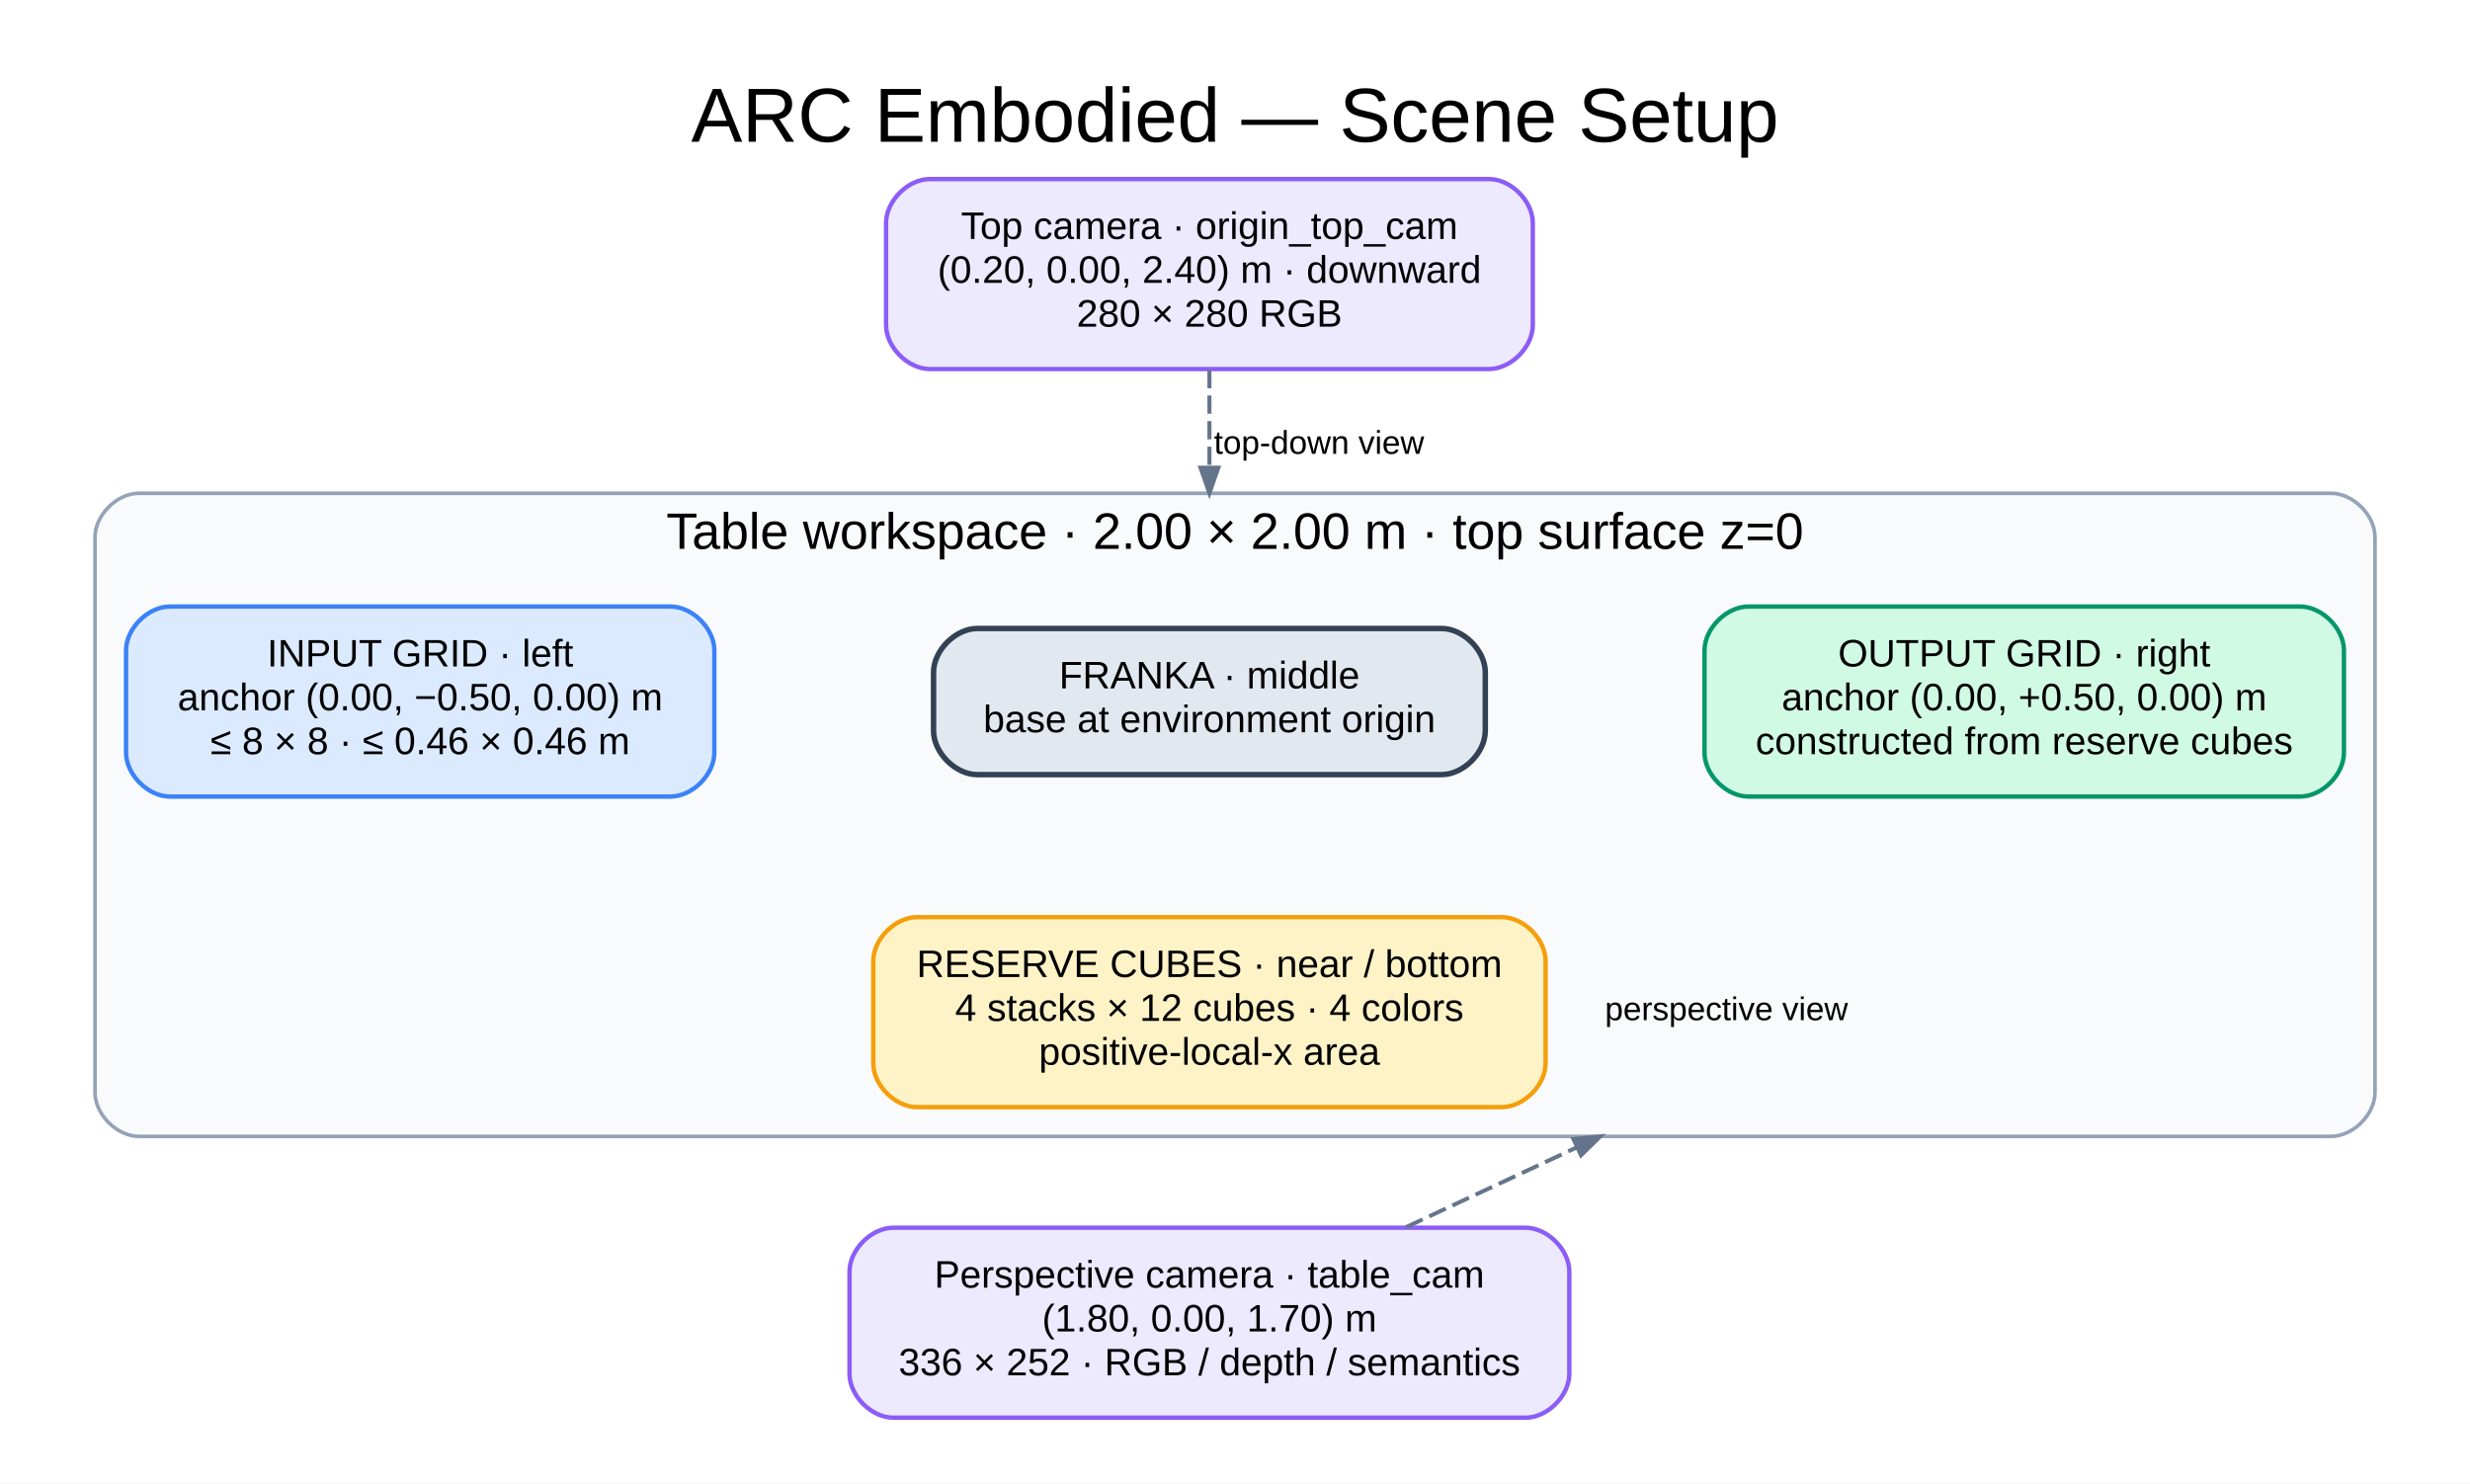
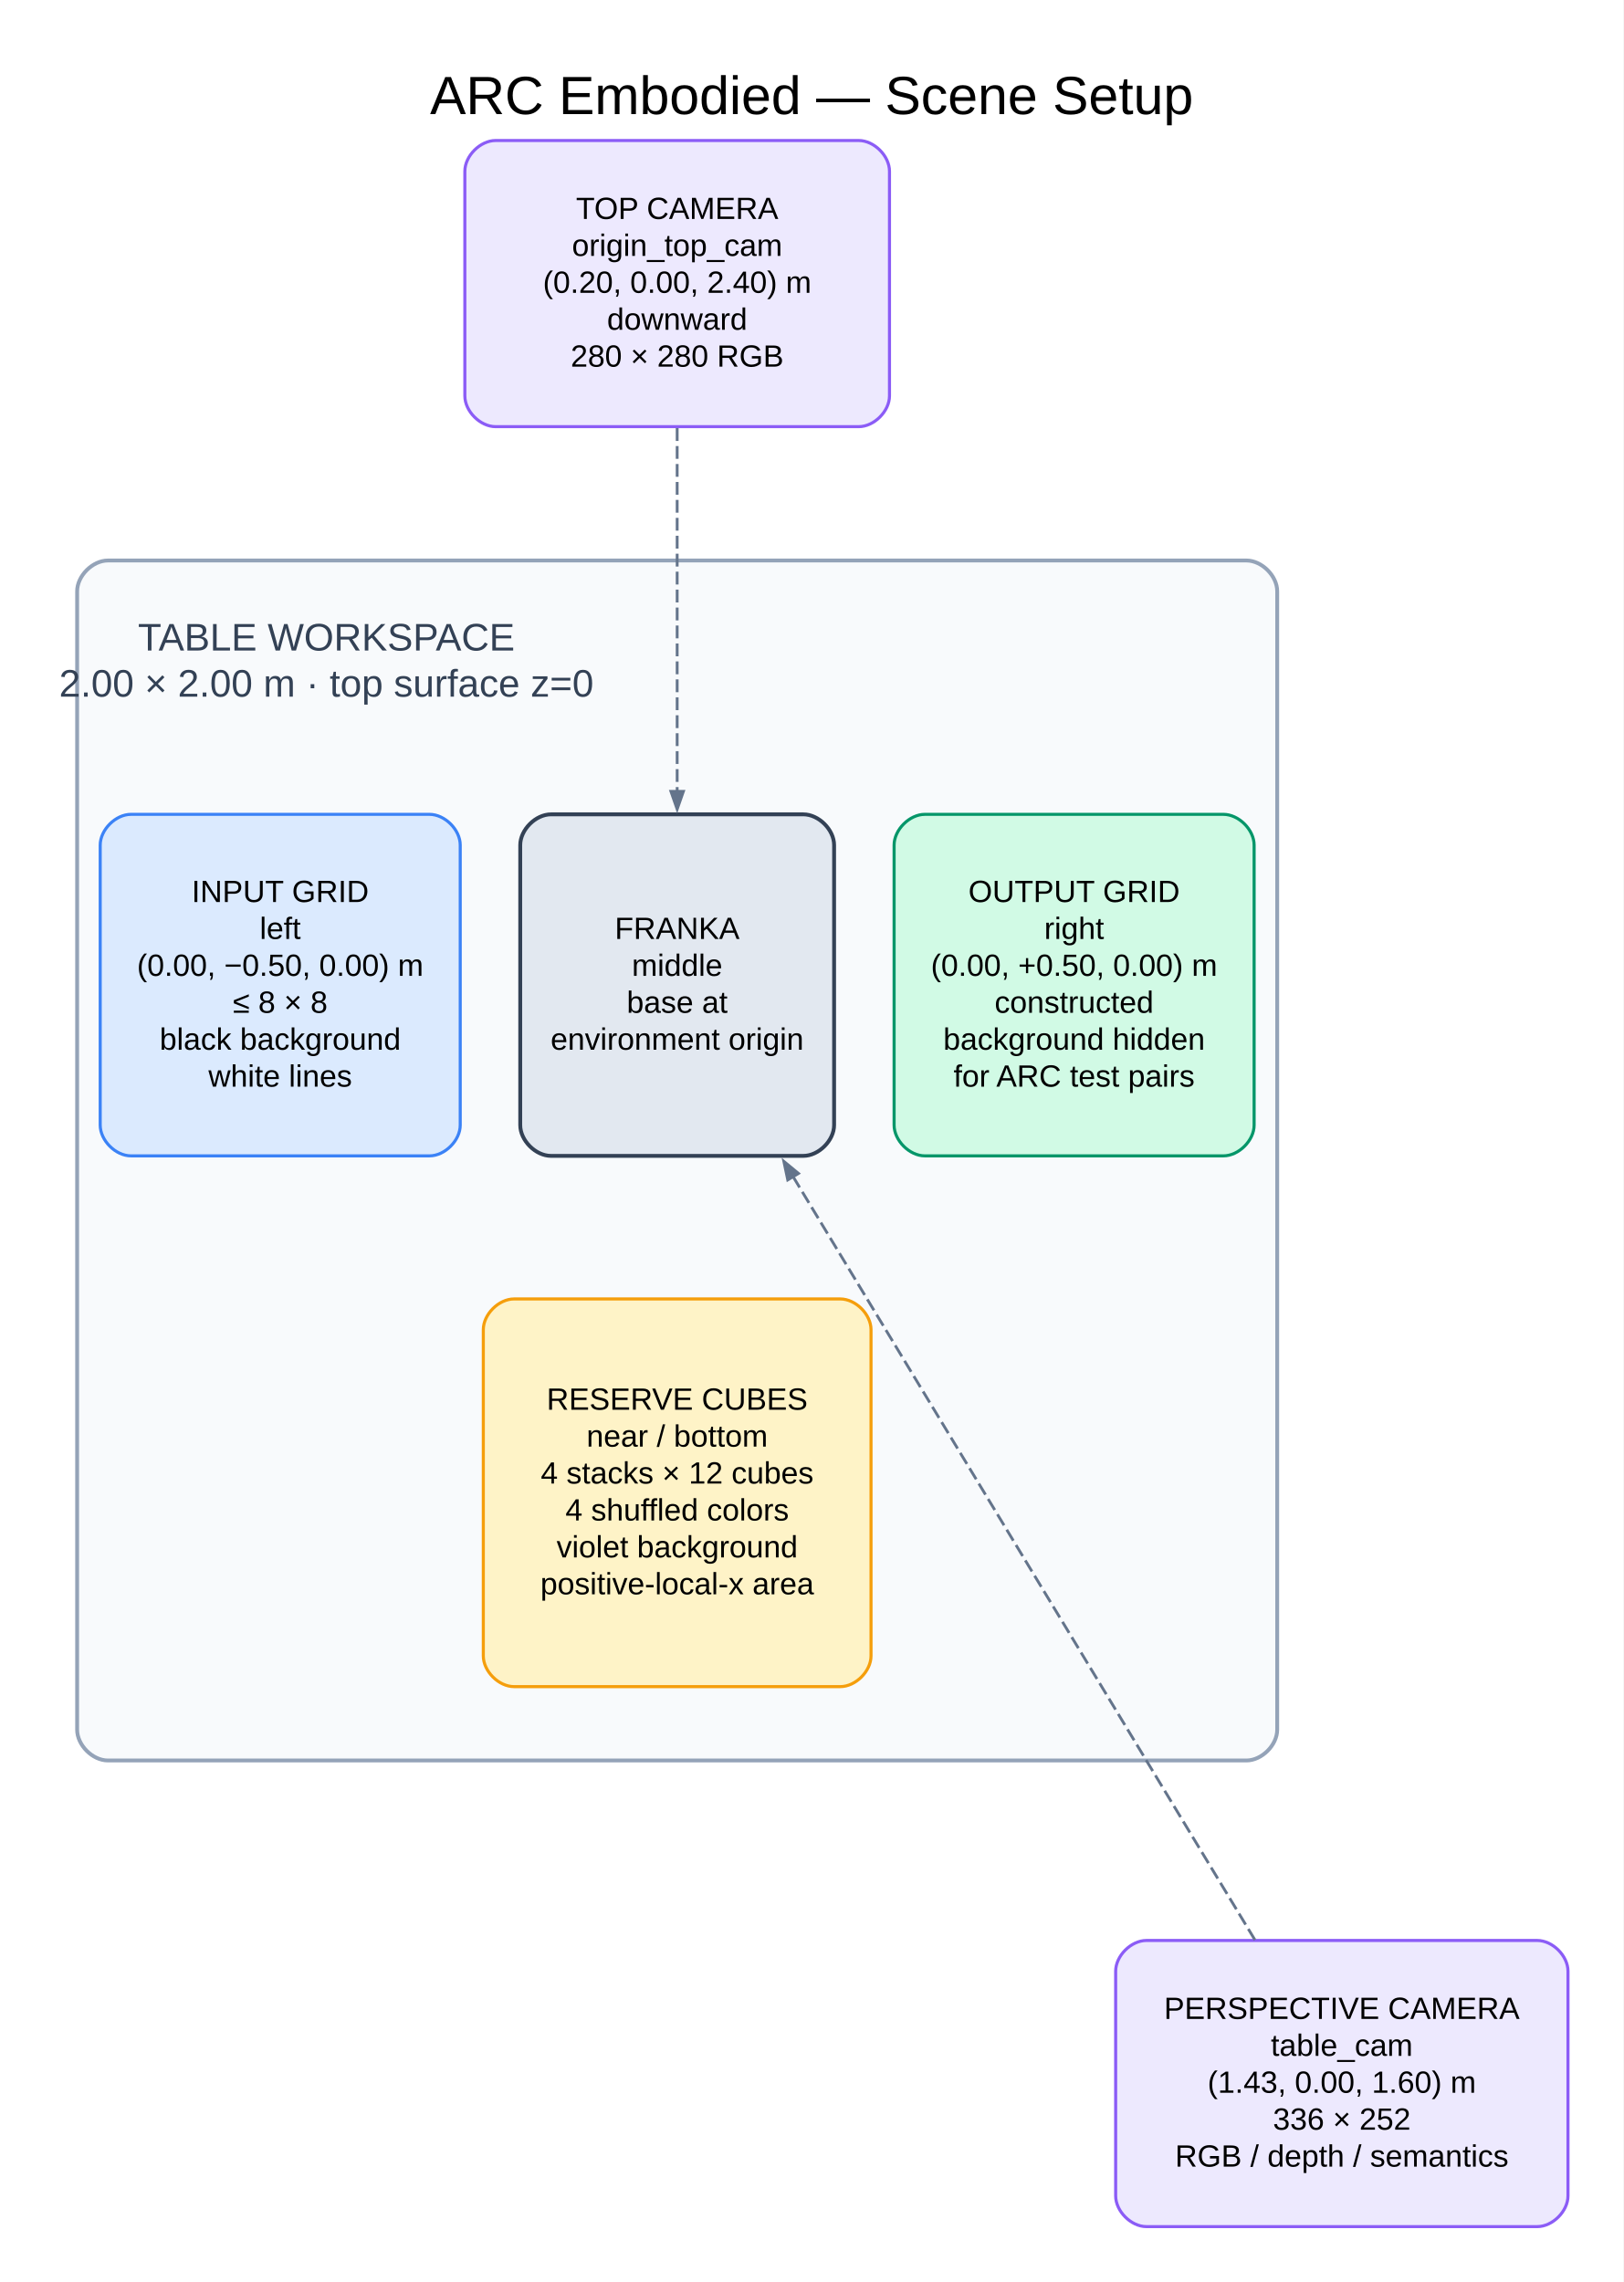
- <svg xmlns="http://www.w3.org/2000/svg" width="676pt" height="406pt" viewBox="0.00 0.00 676.00 406.00">
-   <g id="graph0" class="graph" transform="scale(1 1) rotate(0) translate(18 388)">
-     <polygon fill="white" stroke="transparent" points="-18,18 -18,-388 658,-388 658,18 -18,18" />
-     <text text-anchor="middle" x="320" y="-349.2" font-family="Arial" font-size="21.00">ARC Embodied — Scene Setup</text>
-     <g id="clust1" class="cluster">
-       <path fill="#f8fafc" stroke="#94a3b8" d="M20,-77C20,-77 620,-77 620,-77 626,-77 632,-83 632,-89 632,-89 632,-241 632,-241 632,-247 626,-253 620,-253 620,-253 20,-253 20,-253 14,-253 8,-247 8,-241 8,-241 8,-89 8,-89 8,-83 14,-77 20,-77" />
-       <text text-anchor="middle" x="320" y="-237.8" font-family="Arial" font-size="14.00">Table workspace · 2.00 × 2.00 m · top surface z=0</text>
+ <svg xmlns="http://www.w3.org/2000/svg" width="633pt" height="890pt" viewBox="0.00 0.00 633.00 890.00">
+   <g id="graph0" class="graph" transform="scale(1 1) rotate(0) translate(21.6 868.4)">
+     <polygon fill="white" stroke="none" points="-21.6,21.6 -21.6,-868.4 611.48,-868.4 611.48,21.6 -21.6,21.6" />
+     <text xml:space="preserve" text-anchor="middle" x="294.94" y="-823.9" font-family="Arial" font-size="21.00">ARC Embodied — Scene Setup</text>
+     <g id="node1" class="node">
+       <path fill="#f8fafc" stroke="#94a3b8" stroke-width="1.5" d="M464.48,-649.8C464.48,-649.8 20.48,-649.8 20.48,-649.8 14.48,-649.8 8.48,-643.8 8.48,-637.8 8.48,-637.8 8.48,-193.8 8.48,-193.8 8.48,-187.8 14.48,-181.8 20.48,-181.8 20.48,-181.8 464.48,-181.8 464.48,-181.8 470.48,-181.8 476.48,-187.8 476.48,-193.8 476.48,-193.8 476.48,-637.8 476.48,-637.8 476.48,-643.8 470.48,-649.8 464.48,-649.8" />
    </g>
-     <g id="node1" class="node">
-       <path fill="#ede9fe" stroke="#8b5cf6" stroke-width="1.2" d="M389.5,-339C389.5,-339 236.5,-339 236.5,-339 230.5,-339 224.5,-333 224.5,-327 224.5,-327 224.5,-299 224.5,-299 224.5,-293 230.5,-287 236.5,-287 236.5,-287 389.5,-287 389.5,-287 395.5,-287 401.5,-293 401.5,-299 401.5,-299 401.5,-327 401.5,-327 401.5,-333 395.5,-339 389.5,-339" />
-       <text text-anchor="middle" x="313" y="-322.6" font-family="Arial" font-size="10.50">Top camera · origin_top_cam</text>
-       <text text-anchor="middle" x="313" y="-310.6" font-family="Arial" font-size="10.50">(0.20, 0.00, 2.40) m · downward</text>
-       <text text-anchor="middle" x="313" y="-298.6" font-family="Arial" font-size="10.50">280 × 280 RGB</text>
+     <g id="node2" class="node">
+       <text xml:space="preserve" text-anchor="middle" x="105.68" y="-614.7" font-family="Arial" font-size="15.00" fill="#334155">TABLE WORKSPACE</text>
+       <text xml:space="preserve" text-anchor="middle" x="105.68" y="-596.7" font-family="Arial" font-size="15.00" fill="#334155">2.00 × 2.00 m · top surface z=0</text>
    </g>
    <g id="node3" class="node">
-       <path fill="#e2e8f0" stroke="#334155" stroke-width="1.5" d="M376.5,-216C376.5,-216 249.5,-216 249.5,-216 243.5,-216 237.5,-210 237.5,-204 237.5,-204 237.5,-188 237.5,-188 237.5,-182 243.5,-176 249.5,-176 249.5,-176 376.5,-176 376.5,-176 382.5,-176 388.5,-182 388.5,-188 388.5,-188 388.5,-204 388.5,-204 388.5,-210 382.5,-216 376.5,-216" />
-       <text text-anchor="middle" x="313" y="-199.6" font-family="Arial" font-size="10.50">FRANKA · middle</text>
-       <text text-anchor="middle" x="313" y="-187.6" font-family="Arial" font-size="10.50">base at environment origin</text>
-     </g>
-     <g id="edge4" class="edge">
-       <path fill="none" stroke="#64748b" stroke-width="1.1" stroke-dasharray="5,2" d="M313,-286.76C313,-278.79 313,-269.6 313,-260.21" />
-       <polygon fill="#64748b" stroke="#64748b" stroke-width="1.1" points="315.45,-260 313,-253 310.55,-260 315.45,-260" />
-       <text text-anchor="middle" x="343" y="-263.8" font-family="Arial" font-size="9.00">top-down view</text>
-     </g>
-     <g id="node2" class="node">
-       <path fill="#dbeafe" stroke="#3b82f6" stroke-width="1.2" d="M165.5,-222C165.5,-222 28.5,-222 28.5,-222 22.5,-222 16.5,-216 16.5,-210 16.5,-210 16.5,-182 16.5,-182 16.5,-176 22.5,-170 28.5,-170 28.5,-170 165.5,-170 165.5,-170 171.5,-170 177.5,-176 177.5,-182 177.5,-182 177.5,-210 177.5,-210 177.5,-216 171.5,-222 165.5,-222" />
-       <text text-anchor="middle" x="97" y="-205.6" font-family="Arial" font-size="10.50">INPUT GRID · left</text>
-       <text text-anchor="middle" x="97" y="-193.6" font-family="Arial" font-size="10.50">anchor (0.00, −0.50, 0.00) m</text>
-       <text text-anchor="middle" x="97" y="-181.6" font-family="Arial" font-size="10.50">≤ 8 × 8 · ≤ 0.46 × 0.46 m</text>
+       <path fill="#dbeafe" stroke="#3b82f6" stroke-width="1.2" d="M145.88,-550.8C145.88,-550.8 29.48,-550.8 29.48,-550.8 23.48,-550.8 17.48,-544.8 17.48,-538.8 17.48,-538.8 17.48,-429.6 17.48,-429.6 17.48,-423.6 23.48,-417.6 29.48,-417.6 29.48,-417.6 145.88,-417.6 145.88,-417.6 151.88,-417.6 157.88,-423.6 157.88,-429.6 157.88,-429.6 157.88,-538.8 157.88,-538.8 157.88,-544.8 151.88,-550.8 145.88,-550.8" />
+       <text xml:space="preserve" text-anchor="middle" x="87.68" y="-516.6" font-family="Arial" font-size="12.00">INPUT GRID</text>
+       <text xml:space="preserve" text-anchor="middle" x="87.68" y="-502.2" font-family="Arial" font-size="12.00">left</text>
+       <text xml:space="preserve" text-anchor="middle" x="87.68" y="-487.8" font-family="Arial" font-size="12.00">(0.00, −0.50, 0.00) m</text>
+       <text xml:space="preserve" text-anchor="middle" x="87.68" y="-473.4" font-family="Arial" font-size="12.00">≤ 8 × 8</text>
+       <text xml:space="preserve" text-anchor="middle" x="87.68" y="-459" font-family="Arial" font-size="12.00">black background</text>
+       <text xml:space="preserve" text-anchor="middle" x="87.68" y="-444.6" font-family="Arial" font-size="12.00">white lines</text>
    </g>
    <g id="node4" class="node">
-       <path fill="#d1fae5" stroke="#059669" stroke-width="1.2" d="M611.5,-222C611.5,-222 460.5,-222 460.5,-222 454.5,-222 448.5,-216 448.5,-210 448.5,-210 448.5,-182 448.5,-182 448.5,-176 454.5,-170 460.5,-170 460.5,-170 611.5,-170 611.5,-170 617.5,-170 623.5,-176 623.5,-182 623.5,-182 623.5,-210 623.5,-210 623.5,-216 617.5,-222 611.5,-222" />
-       <text text-anchor="middle" x="536" y="-205.6" font-family="Arial" font-size="10.50">OUTPUT GRID · right</text>
-       <text text-anchor="middle" x="536" y="-193.6" font-family="Arial" font-size="10.50">anchor (0.00, +0.50, 0.00) m</text>
-       <text text-anchor="middle" x="536" y="-181.6" font-family="Arial" font-size="10.50">constructed from reserve cubes</text>
+       <path fill="#e2e8f0" stroke="#334155" stroke-width="1.5" d="M291.68,-550.8C291.68,-550.8 193.28,-550.8 193.28,-550.8 187.28,-550.8 181.28,-544.8 181.28,-538.8 181.28,-538.8 181.28,-429.6 181.28,-429.6 181.28,-423.6 187.28,-417.6 193.28,-417.6 193.28,-417.6 291.68,-417.6 291.68,-417.6 297.68,-417.6 303.68,-423.6 303.68,-429.6 303.68,-429.6 303.68,-538.8 303.68,-538.8 303.68,-544.8 297.68,-550.8 291.68,-550.8" />
+       <text xml:space="preserve" text-anchor="middle" x="242.48" y="-502.2" font-family="Arial" font-size="12.00">FRANKA</text>
+       <text xml:space="preserve" text-anchor="middle" x="242.48" y="-487.8" font-family="Arial" font-size="12.00">middle</text>
+       <text xml:space="preserve" text-anchor="middle" x="242.48" y="-473.4" font-family="Arial" font-size="12.00">base at</text>
+       <text xml:space="preserve" text-anchor="middle" x="242.48" y="-459" font-family="Arial" font-size="12.00">environment origin</text>
    </g>
    <g id="node5" class="node">
-       <path fill="#fef3c7" stroke="#f59e0b" stroke-width="1.2" d="M393,-137C393,-137 233,-137 233,-137 227,-137 221,-131 221,-125 221,-125 221,-97 221,-97 221,-91 227,-85 233,-85 233,-85 393,-85 393,-85 399,-85 405,-91 405,-97 405,-97 405,-125 405,-125 405,-131 399,-137 393,-137" />
-       <text text-anchor="middle" x="313" y="-120.6" font-family="Arial" font-size="10.50">RESERVE CUBES · near / bottom</text>
-       <text text-anchor="middle" x="313" y="-108.6" font-family="Arial" font-size="10.50">4 stacks × 12 cubes · 4 colors</text>
-       <text text-anchor="middle" x="313" y="-96.6" font-family="Arial" font-size="10.50">positive-local-x area</text>
+       <path fill="#d1fae5" stroke="#059669" stroke-width="1.2" d="M455.48,-550.8C455.48,-550.8 339.08,-550.8 339.08,-550.8 333.08,-550.8 327.08,-544.8 327.08,-538.8 327.08,-538.8 327.08,-429.6 327.08,-429.6 327.08,-423.6 333.08,-417.6 339.08,-417.6 339.08,-417.6 455.48,-417.6 455.48,-417.6 461.48,-417.6 467.48,-423.6 467.48,-429.6 467.48,-429.6 467.48,-538.8 467.48,-538.8 467.48,-544.8 461.48,-550.8 455.48,-550.8" />
+       <text xml:space="preserve" text-anchor="middle" x="397.28" y="-516.6" font-family="Arial" font-size="12.00">OUTPUT GRID</text>
+       <text xml:space="preserve" text-anchor="middle" x="397.28" y="-502.2" font-family="Arial" font-size="12.00">right</text>
+       <text xml:space="preserve" text-anchor="middle" x="397.28" y="-487.8" font-family="Arial" font-size="12.00">(0.00, +0.50, 0.00) m</text>
+       <text xml:space="preserve" text-anchor="middle" x="397.28" y="-473.4" font-family="Arial" font-size="12.00">constructed</text>
+       <text xml:space="preserve" text-anchor="middle" x="397.28" y="-459" font-family="Arial" font-size="12.00">background hidden</text>
+       <text xml:space="preserve" text-anchor="middle" x="397.28" y="-444.6" font-family="Arial" font-size="12.00">for ARC test pairs</text>
    </g>
    <g id="node6" class="node">
-       <path fill="#ede9fe" stroke="#8b5cf6" stroke-width="1.2" d="M399.5,-52C399.5,-52 226.5,-52 226.5,-52 220.5,-52 214.5,-46 214.5,-40 214.5,-40 214.5,-12 214.5,-12 214.5,-6 220.5,0 226.5,0 226.5,0 399.5,0 399.5,0 405.5,0 411.5,-6 411.5,-12 411.5,-12 411.5,-40 411.5,-40 411.5,-46 405.5,-52 399.5,-52" />
-       <text text-anchor="middle" x="313" y="-35.6" font-family="Arial" font-size="10.50">Perspective camera · table_cam</text>
-       <text text-anchor="middle" x="313" y="-23.6" font-family="Arial" font-size="10.50">(1.80, 0.00, 1.70) m</text>
-       <text text-anchor="middle" x="313" y="-11.6" font-family="Arial" font-size="10.50">336 × 252 · RGB / depth / semantics</text>
+       <path fill="#fef3c7" stroke="#f59e0b" stroke-width="1.2" d="M306.08,-361.8C306.08,-361.8 178.88,-361.8 178.88,-361.8 172.88,-361.8 166.88,-355.8 166.88,-349.8 166.88,-349.8 166.88,-222.6 166.88,-222.6 166.88,-216.6 172.88,-210.6 178.88,-210.6 178.88,-210.6 306.08,-210.6 306.08,-210.6 312.08,-210.6 318.08,-216.6 318.08,-222.6 318.08,-222.6 318.08,-349.8 318.08,-349.8 318.08,-355.8 312.08,-361.8 306.08,-361.8" />
+       <text xml:space="preserve" text-anchor="middle" x="242.48" y="-318.6" font-family="Arial" font-size="12.00">RESERVE CUBES</text>
+       <text xml:space="preserve" text-anchor="middle" x="242.48" y="-304.2" font-family="Arial" font-size="12.00">near / bottom</text>
+       <text xml:space="preserve" text-anchor="middle" x="242.48" y="-289.8" font-family="Arial" font-size="12.00">4 stacks × 12 cubes</text>
+       <text xml:space="preserve" text-anchor="middle" x="242.48" y="-275.4" font-family="Arial" font-size="12.00">4 shuffled colors</text>
+       <text xml:space="preserve" text-anchor="middle" x="242.48" y="-261" font-family="Arial" font-size="12.00">violet background</text>
+       <text xml:space="preserve" text-anchor="middle" x="242.48" y="-246.6" font-family="Arial" font-size="12.00">positive-local-x area</text>
    </g>
-     <g id="edge6" class="edge">
-       <path fill="none" stroke="#64748b" stroke-width="1.1" stroke-dasharray="5,2" d="M366.81,-52.15C385.34,-60.8 403.82,-69.44 413.36,-73.9" />
-       <polygon fill="#64748b" stroke="#64748b" stroke-width="1.1" points="412.62,-76.26 420,-77 414.7,-71.82 412.62,-76.26" />
-       <text text-anchor="middle" x="454.5" y="-108.8" font-family="Arial" font-size="9.00">perspective view</text>
+     <g id="node7" class="node">
+       <path fill="#ede9fe" stroke="#8b5cf6" stroke-width="1.2" d="M313.28,-813.6C313.28,-813.6 171.68,-813.6 171.68,-813.6 165.68,-813.6 159.68,-807.6 159.68,-801.6 159.68,-801.6 159.68,-714 159.68,-714 159.68,-708 165.68,-702 171.68,-702 171.68,-702 313.28,-702 313.28,-702 319.28,-702 325.28,-708 325.28,-714 325.28,-714 325.28,-801.6 325.28,-801.6 325.28,-807.6 319.28,-813.6 313.28,-813.6" />
+       <text xml:space="preserve" text-anchor="middle" x="242.48" y="-783" font-family="Arial" font-size="12.00">TOP CAMERA</text>
+       <text xml:space="preserve" text-anchor="middle" x="242.48" y="-768.6" font-family="Arial" font-size="12.00">origin_top_cam</text>
+       <text xml:space="preserve" text-anchor="middle" x="242.48" y="-754.2" font-family="Arial" font-size="12.00">(0.20, 0.00, 2.40) m</text>
+       <text xml:space="preserve" text-anchor="middle" x="242.48" y="-739.8" font-family="Arial" font-size="12.00">downward</text>
+       <text xml:space="preserve" text-anchor="middle" x="242.48" y="-725.4" font-family="Arial" font-size="12.00">280 × 280 RGB</text>
+     </g>
+     <g id="node8" class="node">
+       <path fill="#ede9fe" stroke="#8b5cf6" stroke-width="1.2" d="M577.88,-111.6C577.88,-111.6 425.48,-111.6 425.48,-111.6 419.48,-111.6 413.48,-105.6 413.48,-99.6 413.48,-99.6 413.48,-12 413.48,-12 413.48,-6 419.48,0 425.48,0 425.48,0 577.88,0 577.88,0 583.88,0 589.88,-6 589.88,-12 589.88,-12 589.88,-99.6 589.88,-99.6 589.88,-105.6 583.88,-111.6 577.88,-111.6" />
+       <text xml:space="preserve" text-anchor="middle" x="501.68" y="-81" font-family="Arial" font-size="12.00">PERSPECTIVE CAMERA</text>
+       <text xml:space="preserve" text-anchor="middle" x="501.68" y="-66.6" font-family="Arial" font-size="12.00">table_cam</text>
+       <text xml:space="preserve" text-anchor="middle" x="501.68" y="-52.2" font-family="Arial" font-size="12.00">(1.43, 0.00, 1.60) m</text>
+       <text xml:space="preserve" text-anchor="middle" x="501.68" y="-37.8" font-family="Arial" font-size="12.00">336 × 252</text>
+       <text xml:space="preserve" text-anchor="middle" x="501.68" y="-23.4" font-family="Arial" font-size="12.00">RGB / depth / semantics</text>
+     </g>
+     <g id="edge1" class="edge">
+       <path fill="none" stroke="#64748b" stroke-width="1.1" stroke-dasharray="5,2" d="M242.48,-701.44C242.48,-660.44 242.48,-604.49 242.48,-559.63" />
+       <polygon fill="#64748b" stroke="#64748b" stroke-width="1.1" points="244.93,-559.77 242.48,-552.77 240.03,-559.77 244.93,-559.77" />
+     </g>
+     <g id="edge2" class="edge">
+       <path fill="none" stroke="#64748b" stroke-width="1.1" stroke-dasharray="5,2" d="M467.8,-111.81C421.66,-188.06 338.97,-324.74 287.62,-409.61" />
+       <polygon fill="#64748b" stroke="#64748b" stroke-width="1.1" points="285.6,-408.21 284.07,-415.47 289.79,-410.75 285.6,-408.21" />
    </g>
  </g>
</svg>
